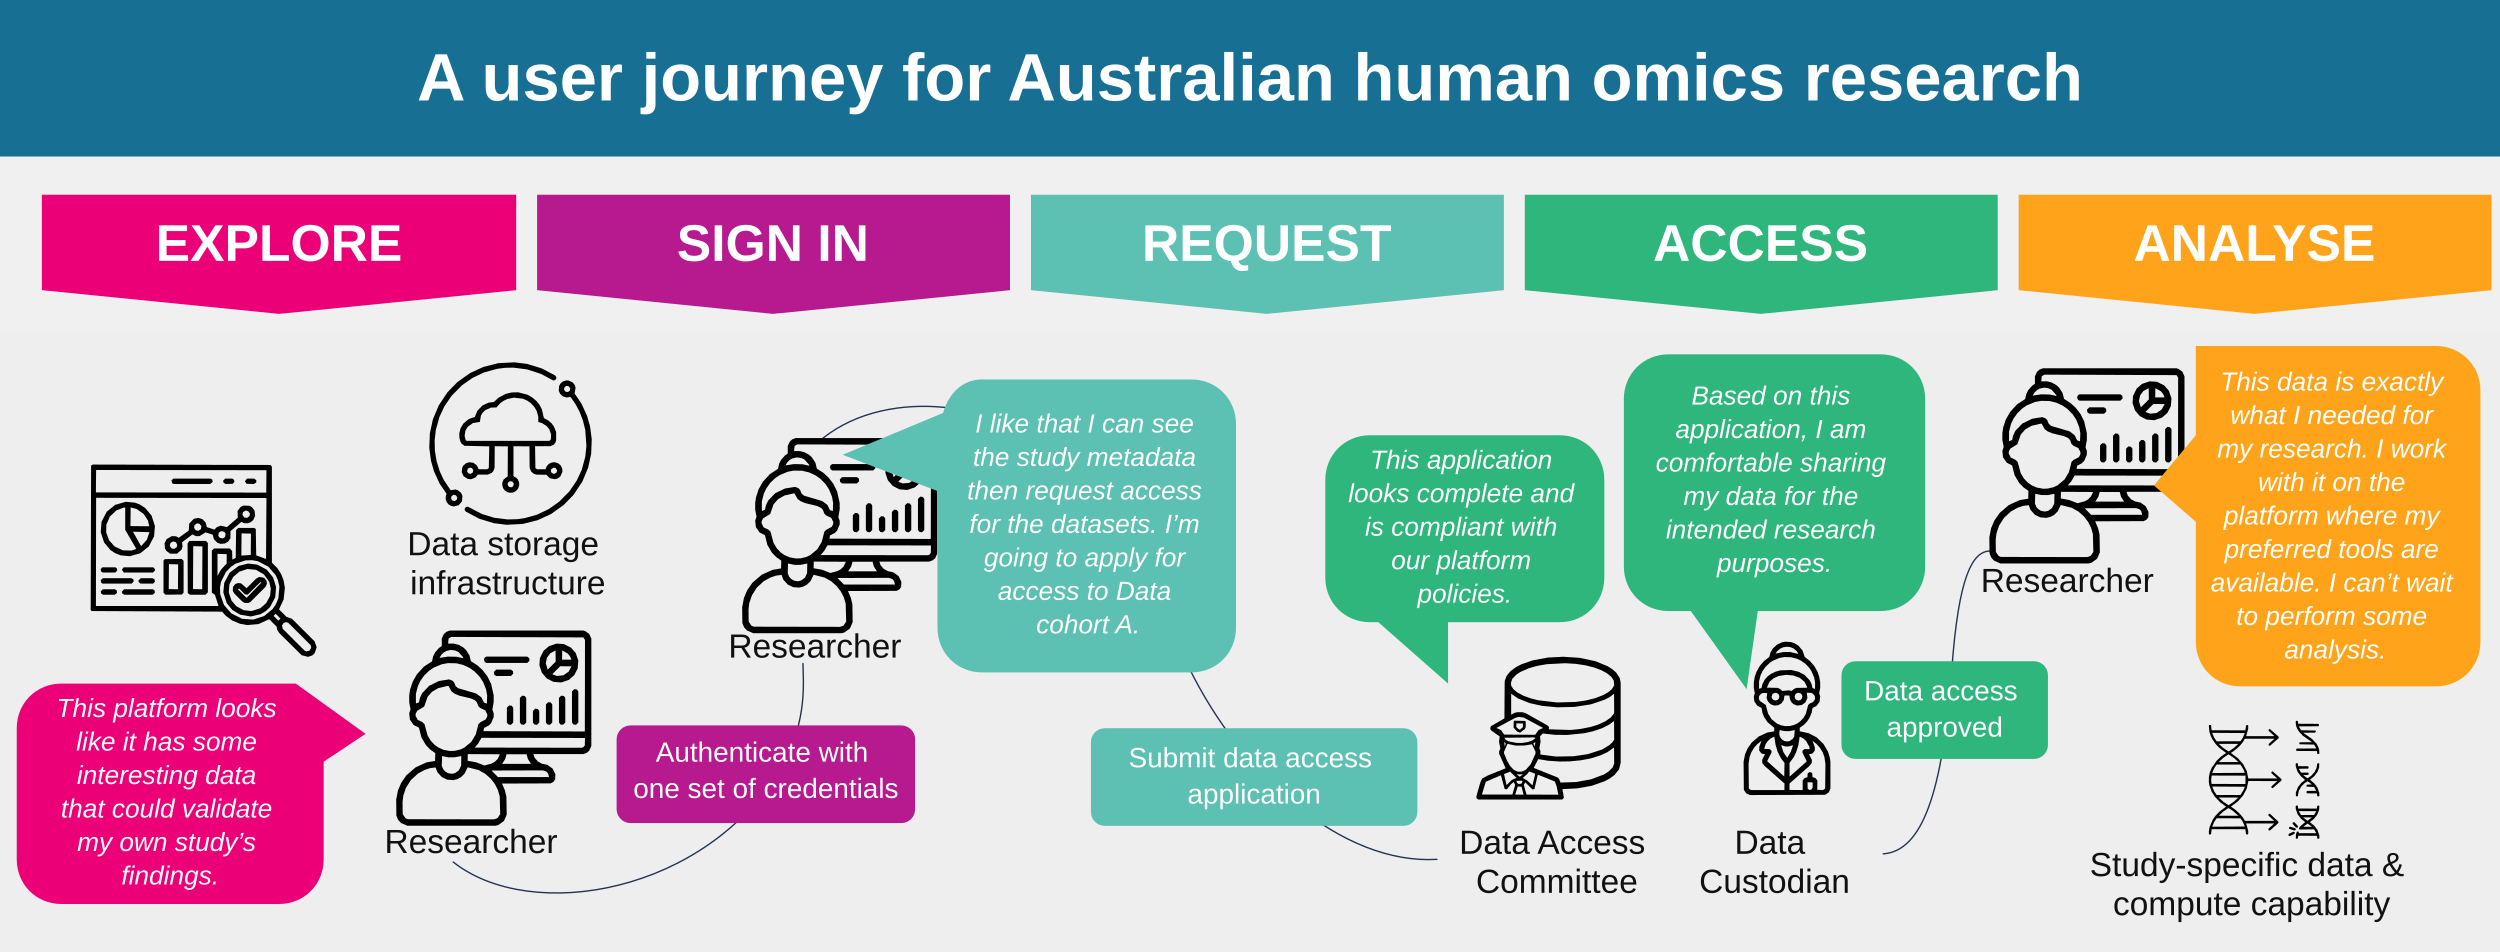
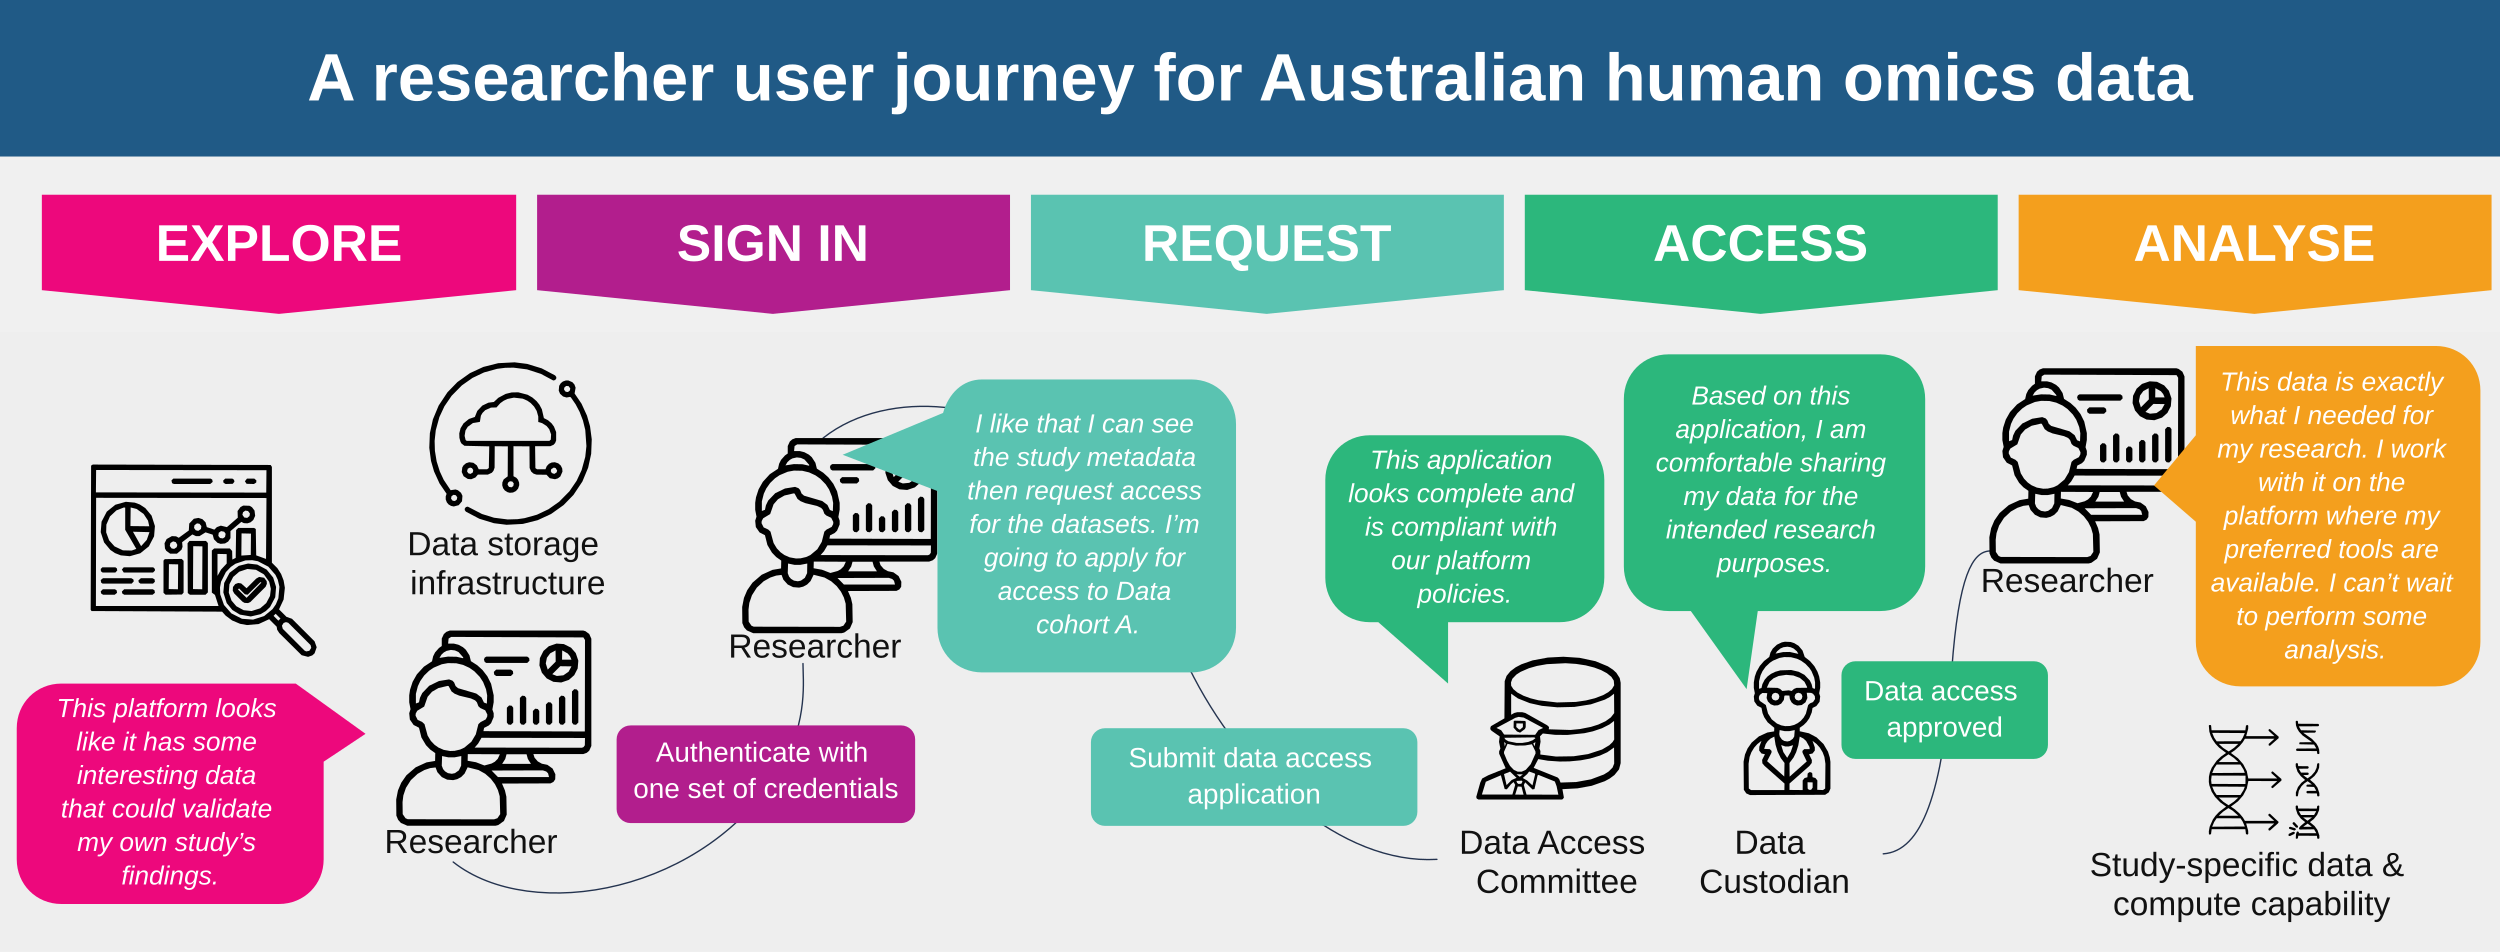
<svg xmlns="http://www.w3.org/2000/svg" viewBox="0 0 896.022 341.105" width="896.022" height="341.105" role="img" aria-labelledby="title desc" version="1.1" id="svg65">
  <defs id="defs6">
    <style id="style1">
      .font { font-family: "Arial Rounded MT Bold", "Trebuchet MS", Arial, sans-serif; }
      .label { font-family: Arial, Helvetica, sans-serif; font-size: 12px; fill: #111; }
      .small { font-family: Arial, Helvetica, sans-serif; font-size: 10px; fill: #111; }
      .bubbleText { font-family: Arial, Helvetica, sans-serif; font-size: 9.4px; font-style: italic; fill: #fff; }
      .boxText { font-family: Arial, Helvetica, sans-serif; font-size: 10px; fill: #fff; }
      .icon { fill: none; stroke: #000; stroke-width: 4.5; stroke-linecap: round; stroke-linejoin: round; }
      .iconFill { fill: #fff; stroke: #000; stroke-width: 4.5; stroke-linecap: round; stroke-linejoin: round; }
      .thin { stroke-width: 3; }
      .flow { fill: none; stroke: #24334f; stroke-width: .5; stroke-linecap: round; }
    </style>
    <symbol id="icon-analytics-search" viewBox="0 0 1200 1200">
      <path d="M62.0,145.0 L60.0,834.0 L64.0,840.0 L688.0,843.0 L705.0,862.0 L736.0,885.0 L774.0,901.0 L807.0,907.0 L863.0,902.0 L913.0,879.0 L949.0,915.0 L951.0,929.0 L961.0,945.0 L1068.0,1051.0 L1099.0,1059.0 L1119.0,1052.0 L1130.0,1042.0 L1140.0,1013.0 L1130.0,985.0 L1022.0,877.0 L996.0,868.0 L960.0,832.0 L982.0,785.0 L988.0,729.0 L982.0,694.0 L970.0,663.0 L952.0,635.0 L926.0,609.0 L926.0,151.0 L920.0,142.0 L70.0,140.0 Z M86.0,299.0 L900.0,300.0 L898.0,591.0 L851.0,574.0 L849.0,448.0 L841.0,443.0 L765.0,443.0 L755.0,453.0 L753.0,586.0 L737.0,594.0 L736.0,553.0 L725.0,541.0 L650.0,541.0 L639.0,551.0 L639.0,752.0 L654.0,763.0 L671.0,816.0 L85.0,816.0 Z M86.0,166.0 L900.0,167.0 L899.0,274.0 L85.0,273.0 Z M800.0,598.0 L832.0,597.0 L859.0,602.0 L909.0,628.0 L943.0,667.0 L954.0,690.0 L962.0,724.0 L957.0,779.0 L945.0,808.0 L929.0,831.0 L889.0,864.0 L836.0,881.0 L783.0,877.0 L732.0,851.0 L697.0,811.0 L679.0,760.0 L678.0,727.0 L683.0,700.0 L706.0,654.0 L730.0,629.0 L752.0,614.0 Z M228.0,318.0 L178.0,332.0 L137.0,365.0 L112.0,413.0 L108.0,463.0 L124.0,512.0 L154.0,548.0 L176.0,563.0 L204.0,574.0 L247.0,578.0 L297.0,564.0 L338.0,531.0 L363.0,483.0 L367.0,434.0 L351.0,384.0 L321.0,348.0 L295.0,331.0 L271.0,322.0 Z M812.0,613.0 L768.0,624.0 L724.0,657.0 L698.0,706.0 L694.0,751.0 L710.0,802.0 L737.0,835.0 L773.0,857.0 L825.0,866.0 L872.0,855.0 L897.0,840.0 L917.0,821.0 L942.0,774.0 L946.0,725.0 L932.0,680.0 L901.0,642.0 L856.0,618.0 Z M809.0,639.0 L850.0,643.0 L888.0,665.0 L913.0,700.0 L921.0,734.0 L917.0,768.0 L899.0,802.0 L870.0,827.0 L829.0,840.0 L791.0,836.0 L756.0,817.0 L733.0,790.0 L720.0,752.0 L723.0,712.0 L741.0,677.0 L770.0,652.0 Z M843.0,360.0 L831.0,344.0 L819.0,337.0 L789.0,336.0 L776.0,343.0 L762.0,362.0 L763.0,394.0 L711.0,439.0 L682.0,432.0 L663.0,439.0 L651.0,451.0 L615.0,439.0 L609.0,416.0 L594.0,401.0 L575.0,395.0 L553.0,399.0 L531.0,422.0 L529.0,455.0 L481.0,490.0 L468.0,483.0 L448.0,482.0 L423.0,496.0 L413.0,516.0 L415.0,541.0 L421.0,552.0 L440.0,566.0 L472.0,566.0 L494.0,547.0 L499.0,533.0 L497.0,511.0 L546.0,474.0 L563.0,482.0 L580.0,482.0 L609.0,464.0 L643.0,475.0 L649.0,497.0 L666.0,514.0 L681.0,519.0 L702.0,517.0 L717.0,508.0 L728.0,492.0 L728.0,458.0 L780.0,414.0 L792.0,420.0 L809.0,421.0 L824.0,416.0 L837.0,405.0 L846.0,385.0 Z M532.0,505.0 L523.0,516.0 L524.0,754.0 L534.0,762.0 L609.0,762.0 L620.0,751.0 L620.0,515.0 L611.0,505.0 Z M219.0,345.0 L225.0,346.0 L225.0,452.0 L278.0,543.0 L256.0,551.0 L214.0,550.0 L174.0,531.0 L148.0,502.0 L134.0,464.0 L135.0,427.0 L152.0,388.0 L183.0,359.0 Z M414.0,592.0 L408.0,599.0 L408.0,753.0 L418.0,762.0 L496.0,761.0 L504.0,752.0 L504.0,600.0 L495.0,591.0 Z M901.0,697.0 L889.0,681.0 L865.0,677.0 L851.0,685.0 L805.0,731.0 L779.0,708.0 L765.0,706.0 L751.0,711.0 L740.0,725.0 L739.0,743.0 L746.0,756.0 L785.0,795.0 L795.0,801.0 L812.0,802.0 L823.0,797.0 L896.0,724.0 L902.0,710.0 Z M550.0,530.0 L594.0,531.0 L593.0,736.0 L549.0,735.0 Z M982.0,897.0 L993.0,893.0 L1004.0,896.0 L1111.0,1003.0 L1114.0,1016.0 L1105.0,1030.0 L1090.0,1033.0 L1082.0,1029.0 L978.0,925.0 L974.0,910.0 Z M251.0,345.0 L279.0,352.0 L313.0,376.0 L334.0,408.0 L340.0,435.0 L250.0,434.0 Z M434.0,616.0 L478.0,617.0 L477.0,736.0 L433.0,735.0 Z M446.0,216.0 L449.0,229.0 L458.0,233.0 L631.0,233.0 L643.0,223.0 L641.0,212.0 L633.0,207.0 L455.0,207.0 Z M781.0,469.0 L826.0,470.0 L825.0,572.0 L780.0,575.0 Z M209.0,747.0 L211.0,756.0 L220.0,762.0 L356.0,762.0 L367.0,753.0 L365.0,741.0 L357.0,736.0 L220.0,736.0 Z M108.0,692.0 L110.0,704.0 L117.0,709.0 L256.0,709.0 L266.0,698.0 L264.0,689.0 L254.0,683.0 L119.0,683.0 Z M209.0,642.0 L218.0,656.0 L358.0,656.0 L367.0,647.0 L367.0,639.0 L359.0,631.0 L218.0,631.0 Z M262.0,461.0 L341.0,463.0 L328.0,500.0 L301.0,530.0 Z M710.0,568.0 L710.0,613.0 L683.0,642.0 L666.0,672.0 L666.0,567.0 Z M288.0,694.0 L290.0,703.0 L298.0,709.0 L358.0,709.0 L367.0,700.0 L365.0,688.0 L355.0,683.0 L300.0,683.0 Z M108.0,746.0 L110.0,756.0 L119.0,762.0 L175.0,762.0 L186.0,753.0 L184.0,741.0 L176.0,736.0 L118.0,736.0 Z M108.0,639.0 L109.0,650.0 L117.0,656.0 L178.0,656.0 L187.0,646.0 L185.0,636.0 L178.0,631.0 L116.0,631.0 Z M797.0,220.0 L805.0,232.0 L840.0,233.0 L851.0,226.0 L852.0,216.0 L842.0,207.0 L807.0,207.0 Z M693.0,217.0 L695.0,227.0 L705.0,233.0 L739.0,232.0 L747.0,222.0 L745.0,213.0 L737.0,207.0 L703.0,207.0 Z M876.0,704.0 L805.0,777.0 L764.0,737.0 L769.0,732.0 L797.0,760.0 L810.0,762.0 L871.0,702.0 Z M454.0,507.0 L467.0,511.0 L474.0,524.0 L471.0,535.0 L459.0,543.0 L447.0,541.0 L438.0,529.0 L441.0,515.0 Z M568.0,421.0 L580.0,423.0 L589.0,434.0 L587.0,448.0 L574.0,457.0 L562.0,454.0 L554.0,443.0 L556.0,430.0 Z M799.0,360.0 L812.0,362.0 L821.0,374.0 L819.0,386.0 L808.0,395.0 L794.0,393.0 L785.0,380.0 L788.0,368.0 Z M683.0,458.0 L698.0,461.0 L705.0,471.0 L702.0,486.0 L692.0,493.0 L678.0,491.0 L670.0,481.0 L672.0,466.0 Z M944.0,853.0 L967.0,876.0 L957.0,886.0 L934.0,863.0 Z" fill="#000000" fill-rule="evenodd" id="path1" />
    </symbol>
    <symbol id="icon-cloud-data" viewBox="0 0 1200 1200">
      <path d="M653.0,244.0 L607.0,245.0 L566.0,255.0 L515.0,282.0 L484.0,311.0 L446.0,316.0 L404.0,336.0 L369.0,373.0 L352.0,415.0 L311.0,429.0 L274.0,459.0 L253.0,493.0 L244.0,529.0 L245.0,560.0 L252.0,586.0 L259.0,599.0 L280.0,615.0 L452.0,619.0 L449.0,769.0 L437.0,778.0 L379.0,778.0 L366.0,751.0 L342.0,733.0 L313.0,729.0 L291.0,736.0 L274.0,750.0 L265.0,765.0 L261.0,797.0 L274.0,826.0 L303.0,845.0 L327.0,847.0 L356.0,835.0 L373.0,815.0 L442.0,815.0 L470.0,802.0 L481.0,789.0 L489.0,767.0 L490.0,618.0 L581.0,619.0 L580.0,827.0 L552.0,848.0 L543.0,869.0 L542.0,889.0 L548.0,909.0 L560.0,925.0 L579.0,937.0 L595.0,941.0 L617.0,939.0 L637.0,929.0 L652.0,912.0 L660.0,888.0 L659.0,870.0 L651.0,850.0 L640.0,837.0 L620.0,826.0 L620.0,618.0 L731.0,619.0 L732.0,769.0 L743.0,794.0 L759.0,808.0 L779.0,815.0 L849.0,816.0 L872.0,840.0 L908.0,847.0 L928.0,841.0 L945.0,828.0 L960.0,794.0 L958.0,772.0 L948.0,752.0 L931.0,737.0 L907.0,729.0 L885.0,731.0 L866.0,740.0 L851.0,756.0 L842.0,778.0 L784.0,778.0 L772.0,770.0 L770.0,618.0 L875.0,618.0 L898.0,608.0 L909.0,596.0 L916.0,578.0 L916.0,520.0 L901.0,482.0 L885.0,460.0 L860.0,438.0 L831.0,423.0 L817.0,362.0 L800.0,330.0 L780.0,305.0 L751.0,280.0 L718.0,261.0 Z M881.0,536.0 L879.0,572.0 L869.0,581.0 L296.0,581.0 L288.0,575.0 L281.0,546.0 L287.0,509.0 L303.0,483.0 L339.0,457.0 L387.0,449.0 L394.0,406.0 L405.0,387.0 L424.0,368.0 L464.0,350.0 L502.0,349.0 L529.0,319.0 L553.0,302.0 L579.0,290.0 L623.0,281.0 L684.0,288.0 L716.0,302.0 L739.0,318.0 L763.0,343.0 L781.0,373.0 L792.0,412.0 L792.0,450.0 L819.0,458.0 L850.0,478.0 L868.0,500.0 Z M909.0,127.0 L816.0,78.0 L715.0,47.0 L628.0,36.0 L514.0,42.0 L411.0,68.0 L318.0,111.0 L231.0,173.0 L162.0,244.0 L101.0,336.0 L61.0,432.0 L40.0,528.0 L36.0,629.0 L48.0,720.0 L69.0,793.0 L107.0,876.0 L156.0,948.0 L150.0,966.0 L150.0,987.0 L158.0,1008.0 L170.0,1022.0 L187.0,1032.0 L206.0,1036.0 L240.0,1027.0 L263.0,1000.0 L266.0,962.0 L256.0,941.0 L234.0,923.0 L218.0,918.0 L184.0,923.0 L136.0,851.0 L109.0,793.0 L87.0,723.0 L75.0,650.0 L73.0,581.0 L81.0,507.0 L106.0,416.0 L141.0,341.0 L191.0,268.0 L262.0,196.0 L336.0,144.0 L416.0,106.0 L507.0,81.0 L563.0,74.0 L620.0,73.0 L714.0,85.0 L810.0,116.0 L896.0,162.0 L909.0,159.0 L917.0,148.0 L917.0,138.0 Z M1029.0,174.0 L1001.0,162.0 L983.0,162.0 L963.0,169.0 L948.0,181.0 L937.0,199.0 L934.0,232.0 L943.0,254.0 L964.0,273.0 L988.0,280.0 L1012.0,276.0 L1018.0,279.0 L1051.0,327.0 L1079.0,380.0 L1102.0,440.0 L1118.0,505.0 L1126.0,617.0 L1118.0,692.0 L1093.0,783.0 L1058.0,858.0 L1008.0,931.0 L937.0,1003.0 L863.0,1055.0 L783.0,1093.0 L697.0,1117.0 L648.0,1124.0 L580.0,1126.0 L485.0,1114.0 L401.0,1088.0 L303.0,1037.0 L290.0,1040.0 L282.0,1051.0 L282.0,1061.0 L290.0,1072.0 L383.0,1121.0 L484.0,1152.0 L572.0,1163.0 L685.0,1157.0 L788.0,1131.0 L881.0,1088.0 L968.0,1026.0 L1036.0,956.0 L1098.0,863.0 L1138.0,767.0 L1159.0,671.0 L1163.0,570.0 L1151.0,479.0 L1130.0,406.0 L1092.0,323.0 L1044.0,252.0 L1051.0,212.0 L1043.0,190.0 Z M900.0,766.0 L913.0,770.0 L923.0,787.0 L919.0,800.0 L903.0,810.0 L886.0,804.0 L879.0,791.0 L882.0,777.0 Z M319.0,766.0 L332.0,770.0 L341.0,783.0 L338.0,800.0 L322.0,810.0 L307.0,806.0 L298.0,792.0 L303.0,774.0 Z M985.0,200.0 L1002.0,201.0 L1014.0,217.0 L1011.0,232.0 L998.0,242.0 L982.0,240.0 L971.0,226.0 L972.0,212.0 Z M204.0,955.0 L220.0,958.0 L230.0,972.0 L227.0,988.0 L214.0,998.0 L198.0,996.0 L187.0,982.0 L190.0,965.0 Z M595.0,861.0 L612.0,863.0 L622.0,876.0 L619.0,894.0 L607.0,903.0 L589.0,900.0 L579.0,885.0 L582.0,871.0 Z" fill="#000000" fill-rule="evenodd" id="path2" />
    </symbol>
    <symbol id="icon-researcher-dashboard" viewBox="0 0 1200 1200">
      <path d="M1163.0,4.0 L1150.0,0.0 L329.0,0.0 L308.0,8.0 L293.0,21.0 L280.0,49.0 L280.0,95.0 L263.0,107.0 L239.0,134.0 L227.0,158.0 L220.0,189.0 L170.0,222.0 L127.0,269.0 L101.0,315.0 L85.0,364.0 L80.0,398.0 L80.0,441.0 L88.0,483.0 L80.0,508.0 L84.0,547.0 L107.0,580.0 L140.0,597.0 L155.0,657.0 L183.0,704.0 L209.0,731.0 L240.0,753.0 L239.0,801.0 L186.0,810.0 L120.0,840.0 L63.0,889.0 L31.0,935.0 L11.0,982.0 L0.0,1038.0 L1.0,1137.0 L12.0,1163.0 L29.0,1182.0 L68.0,1199.0 L611.0,1199.0 L627.0,1195.0 L662.0,1170.0 L679.0,1131.0 L677.0,1021.0 L668.0,982.0 L650.0,940.0 L948.0,939.0 L966.0,930.0 L977.0,914.0 L978.0,883.0 L961.0,848.0 L929.0,825.0 L895.0,818.0 L870.0,804.0 L850.0,781.0 L843.0,759.0 L1149.0,759.0 L1171.0,751.0 L1186.0,738.0 L1199.0,709.0 L1199.0,50.0 L1186.0,21.0 Z M322.0,49.0 L338.0,39.0 L1150.0,42.0 L1160.0,58.0 L1159.0,620.0 L536.0,618.0 L540.0,598.0 L569.0,583.0 L583.0,569.0 L599.0,531.0 L599.0,508.0 L591.0,485.0 L599.0,440.0 L599.0,398.0 L583.0,327.0 L560.0,281.0 L530.0,242.0 L498.0,213.0 L459.0,188.0 L450.0,152.0 L428.0,118.0 L410.0,102.0 L382.0,87.0 L354.0,80.0 L319.0,80.0 Z M44.0,1013.0 L60.0,966.0 L90.0,919.0 L132.0,880.0 L173.0,857.0 L209.0,845.0 L242.0,841.0 L253.0,870.0 L280.0,900.0 L313.0,916.0 L350.0,919.0 L375.0,913.0 L399.0,900.0 L420.0,879.0 L439.0,840.0 L506.0,857.0 L547.0,880.0 L581.0,910.0 L607.0,944.0 L625.0,980.0 L636.0,1018.0 L639.0,1128.0 L622.0,1153.0 L601.0,1160.0 L71.0,1159.0 L57.0,1153.0 L40.0,1128.0 L39.0,1054.0 Z M316.0,340.0 L322.0,341.0 L340.0,374.0 L359.0,388.0 L388.0,400.0 L459.0,417.0 L485.0,429.0 L496.0,441.0 L505.0,465.0 L517.0,476.0 L547.0,490.0 L560.0,516.0 L559.0,529.0 L550.0,546.0 L519.0,562.0 L505.0,575.0 L489.0,638.0 L462.0,683.0 L419.0,719.0 L393.0,731.0 L359.0,739.0 L331.0,740.0 L292.0,733.0 L260.0,719.0 L236.0,702.0 L213.0,678.0 L193.0,645.0 L174.0,575.0 L160.0,562.0 L132.0,549.0 L119.0,523.0 L120.0,510.0 L129.0,493.0 L172.0,467.0 L193.0,407.0 L220.0,376.0 L260.0,353.0 Z M121.0,389.0 L133.0,342.0 L148.0,310.0 L172.0,276.0 L202.0,247.0 L230.0,228.0 L280.0,207.0 L318.0,200.0 L369.0,201.0 L411.0,211.0 L450.0,229.0 L480.0,250.0 L513.0,284.0 L534.0,316.0 L552.0,361.0 L559.0,399.0 L557.0,449.0 L539.0,442.0 L524.0,411.0 L492.0,387.0 L380.0,354.0 L365.0,341.0 L356.0,319.0 L346.0,308.0 L325.0,300.0 L263.0,310.0 L203.0,339.0 L160.0,384.0 L146.0,413.0 L140.0,441.0 L121.0,448.0 Z M985.0,80.0 L938.0,96.0 L905.0,125.0 L883.0,169.0 L880.0,214.0 L895.0,259.0 L925.0,294.0 L966.0,315.0 L1014.0,319.0 L1061.0,303.0 L1094.0,274.0 L1115.0,233.0 L1119.0,185.0 L1103.0,138.0 L1074.0,105.0 L1030.0,83.0 Z M482.0,719.0 L503.0,695.0 L524.0,659.0 L1160.0,660.0 L1159.0,705.0 L1151.0,716.0 L1141.0,720.0 Z M586.0,860.0 L901.0,859.0 L922.0,866.0 L933.0,877.0 L939.0,900.0 L625.0,900.0 Z M282.0,771.0 L321.0,779.0 L358.0,779.0 L400.0,771.0 L399.0,830.0 L385.0,859.0 L361.0,876.0 L342.0,880.0 L318.0,876.0 L300.0,865.0 L288.0,851.0 L280.0,830.0 Z M539.0,178.0 L544.0,193.0 L554.0,199.0 L805.0,199.0 L819.0,185.0 L817.0,169.0 L805.0,160.0 L554.0,160.0 L544.0,166.0 Z M439.0,800.0 L440.0,759.0 L637.0,760.0 L624.0,788.0 L606.0,806.0 L586.0,817.0 L542.0,829.0 L490.0,809.0 Z M651.0,819.0 L670.0,789.0 L678.0,760.0 L801.0,760.0 L809.0,789.0 L828.0,819.0 Z M1094.0,360.0 L1080.0,374.0 L1080.0,565.0 L1089.0,577.0 L1105.0,579.0 L1119.0,565.0 L1119.0,374.0 L1110.0,362.0 Z M1014.0,400.0 L1000.0,414.0 L1000.0,565.0 L1009.0,577.0 L1025.0,579.0 L1039.0,565.0 L1039.0,414.0 L1030.0,402.0 Z M774.0,400.0 L760.0,414.0 L760.0,565.0 L769.0,577.0 L785.0,579.0 L799.0,565.0 L799.0,414.0 L790.0,402.0 Z M934.0,440.0 L920.0,454.0 L920.0,565.0 L929.0,577.0 L945.0,579.0 L959.0,565.0 L959.0,454.0 L950.0,442.0 Z M979.0,122.0 L980.0,191.0 L931.0,240.0 L919.0,202.0 L926.0,167.0 L946.0,140.0 Z M1077.0,220.0 L1059.0,253.0 L1027.0,275.0 L987.0,279.0 L959.0,268.0 L1008.0,219.0 Z M266.0,168.0 L278.0,148.0 L293.0,134.0 L309.0,125.0 L336.0,119.0 L361.0,122.0 L383.0,132.0 L412.0,165.0 L411.0,170.0 L371.0,161.0 L318.0,160.0 Z M694.0,460.0 L680.0,474.0 L680.0,565.0 L689.0,577.0 L705.0,579.0 L719.0,565.0 L719.0,474.0 L710.0,462.0 Z M600.0,254.0 L602.0,270.0 L614.0,279.0 L705.0,279.0 L719.0,265.0 L717.0,249.0 L705.0,240.0 L614.0,240.0 Z M854.0,480.0 L840.0,494.0 L840.0,565.0 L849.0,577.0 L865.0,579.0 L879.0,565.0 L879.0,494.0 L870.0,482.0 Z M1020.0,122.0 L1054.0,141.0 L1068.0,158.0 L1077.0,179.0 L1019.0,179.0 Z" fill="#000000" fill-rule="evenodd" id="path3" />
    </symbol>
    <symbol id="icon-dac-database" viewBox="0 0 1200 1200">
      <path d="M1103.0,189.0 L1078.0,166.0 L1040.0,141.0 L948.0,103.0 L830.0,78.0 L710.0,70.0 L595.0,76.0 L482.0,97.0 L399.0,126.0 L357.0,148.0 L318.0,177.0 L289.0,212.0 L275.0,251.0 L273.0,527.0 L173.0,585.0 L168.0,599.0 L170.0,610.0 L178.0,619.0 L238.0,661.0 L233.0,701.0 L243.0,751.0 L234.0,771.0 L234.0,789.0 L282.0,897.0 L153.0,949.0 L108.0,973.0 L94.0,1003.0 L64.0,1110.0 L68.0,1122.0 L81.0,1129.0 L697.0,1129.0 L706.0,1126.0 L714.0,1114.0 L703.0,1052.0 L815.0,1046.0 L920.0,1027.0 L1017.0,993.0 L1054.0,973.0 L1089.0,947.0 L1123.0,905.0 L1135.0,859.0 L1135.0,263.0 L1128.0,228.0 Z M322.0,260.0 L332.0,233.0 L362.0,202.0 L393.0,182.0 L455.0,155.0 L515.0,138.0 L588.0,125.0 L726.0,118.0 L804.0,123.0 L876.0,134.0 L939.0,150.0 L990.0,169.0 L1033.0,192.0 L1066.0,219.0 L1084.0,247.0 L1087.0,282.0 L1070.0,310.0 L1043.0,333.0 L1004.0,355.0 L943.0,378.0 L878.0,394.0 L803.0,405.0 L663.0,409.0 L526.0,393.0 L466.0,378.0 L414.0,359.0 L369.0,335.0 L339.0,310.0 L323.0,285.0 Z M323.0,344.0 L373.0,379.0 L461.0,414.0 L551.0,434.0 L666.0,445.0 L792.0,442.0 L914.0,423.0 L1018.0,388.0 L1055.0,368.0 L1086.0,344.0 L1087.0,488.0 L1062.0,520.0 L1023.0,548.0 L969.0,573.0 L915.0,590.0 L834.0,606.0 L763.0,613.0 L602.0,608.0 L604.0,591.0 L590.0,578.0 L428.0,487.0 L404.0,481.0 L369.0,481.0 L346.0,487.0 L323.0,500.0 Z M1086.0,546.0 L1087.0,684.0 L1075.0,703.0 L1051.0,726.0 L997.0,758.0 L893.0,792.0 L786.0,808.0 L655.0,810.0 L539.0,795.0 L540.0,769.0 L532.0,750.0 L541.0,700.0 L537.0,660.0 L558.0,639.0 L648.0,649.0 L739.0,650.0 L866.0,637.0 L929.0,623.0 L997.0,600.0 L1052.0,572.0 Z M1086.0,743.0 L1087.0,862.0 L1075.0,892.0 L1046.0,921.0 L1011.0,943.0 L915.0,979.0 L805.0,999.0 L689.0,1003.0 L679.0,977.0 L667.0,965.0 L490.0,894.0 L524.0,829.0 L595.0,841.0 L683.0,847.0 L755.0,846.0 L839.0,838.0 L908.0,825.0 L981.0,803.0 L1036.0,778.0 Z M296.0,716.0 L358.0,729.0 L425.0,728.0 L477.0,719.0 L503.0,772.0 L504.0,787.0 L468.0,867.0 L432.0,908.0 L402.0,922.0 L371.0,922.0 L343.0,909.0 L315.0,880.0 L293.0,841.0 L270.0,786.0 L270.0,775.0 Z M214.0,598.0 L354.0,523.0 L378.0,516.0 L416.0,521.0 L560.0,598.0 L526.0,614.0 L501.0,649.0 L271.0,647.0 L249.0,615.0 Z M417.0,1021.0 L427.0,1001.0 L481.0,1054.0 L496.0,1051.0 L519.0,950.0 L525.0,946.0 L647.0,995.0 L660.0,1030.0 L673.0,1093.0 L437.0,1092.0 Z M353.0,1020.0 L332.0,1092.0 L106.0,1092.0 L135.0,997.0 L247.0,949.0 L275.0,1051.0 L291.0,1053.0 L322.0,1015.0 L341.0,999.0 Z M272.0,671.0 L495.0,668.0 L503.0,674.0 L483.0,689.0 L449.0,702.0 L406.0,709.0 L363.0,709.0 L303.0,697.0 L282.0,685.0 Z M342.0,548.0 L341.0,596.0 L366.0,624.0 L389.0,633.0 L425.0,606.0 L431.0,592.0 L431.0,553.0 L427.0,546.0 L348.0,544.0 Z M456.0,921.0 L498.0,936.0 L501.0,941.0 L481.0,1024.0 L442.0,988.0 L409.0,969.0 L442.0,940.0 Z M315.0,922.0 L363.0,968.0 L327.0,984.0 L289.0,1022.0 L270.0,940.0 Z M372.0,1032.0 L400.0,1034.0 L415.0,1093.0 L353.0,1092.0 Z M362.0,564.0 L410.0,565.0 L410.0,592.0 L389.0,610.0 L382.0,610.0 L361.0,591.0 Z M362.0,991.0 L402.0,989.0 L407.0,996.0 L398.0,1012.0 L376.0,1013.0 L367.0,1005.0 Z M363.0,942.0 L410.0,942.0 L387.0,960.0 Z M503.0,703.0 L497.0,735.0 L487.0,713.0 Z M271.0,702.0 L283.0,713.0 L276.0,735.0 Z" fill="#000000" fill-rule="evenodd" id="path4" />
    </symbol>
    <symbol id="icon-custodian" viewBox="0 0 1200 1200">
      <path d="M559.0,5.0 L521.0,23.0 L488.0,54.0 L470.0,85.0 L461.0,119.0 L420.0,151.0 L387.0,189.0 L361.0,235.0 L348.0,272.0 L340.0,318.0 L340.0,361.0 L348.0,403.0 L340.0,428.0 L344.0,467.0 L367.0,500.0 L400.0,517.0 L408.0,558.0 L421.0,590.0 L448.0,630.0 L500.0,673.0 L499.0,701.0 L446.0,710.0 L380.0,740.0 L323.0,789.0 L291.0,835.0 L271.0,882.0 L260.0,938.0 L262.0,1158.0 L281.0,1186.0 L310.0,1199.0 L898.0,1197.0 L926.0,1178.0 L939.0,1149.0 L939.0,939.0 L934.0,905.0 L920.0,860.0 L885.0,800.0 L831.0,748.0 L771.0,716.0 L699.0,700.0 L699.0,673.0 L730.0,651.0 L753.0,628.0 L774.0,598.0 L793.0,553.0 L799.0,518.0 L829.0,503.0 L854.0,470.0 L859.0,428.0 L851.0,403.0 L859.0,360.0 L859.0,318.0 L851.0,272.0 L838.0,235.0 L814.0,192.0 L780.0,152.0 L738.0,119.0 L721.0,69.0 L690.0,32.0 L656.0,11.0 L628.0,2.0 L583.0,0.0 Z M380.0,431.0 L387.0,416.0 L407.0,401.0 L445.0,402.0 L440.0,440.0 L450.0,467.0 L472.0,489.0 L499.0,499.0 L529.0,497.0 L554.0,484.0 L575.0,455.0 L579.0,423.0 L587.0,420.0 L618.0,421.0 L622.0,449.0 L635.0,474.0 L652.0,489.0 L679.0,499.0 L715.0,495.0 L744.0,474.0 L759.0,440.0 L754.0,399.0 L788.0,400.0 L803.0,407.0 L817.0,425.0 L819.0,448.0 L803.0,472.0 L779.0,482.0 L765.0,495.0 L747.0,563.0 L730.0,593.0 L707.0,619.0 L683.0,637.0 L654.0,651.0 L622.0,659.0 L585.0,660.0 L554.0,654.0 L521.0,640.0 L480.0,607.0 L451.0,561.0 L434.0,495.0 L387.0,463.0 L380.0,448.0 Z M400.0,775.0 L383.0,821.0 L382.0,851.0 L400.0,874.0 L427.0,880.0 L405.0,924.0 L407.0,951.0 L424.0,971.0 L580.0,1109.0 L579.0,1160.0 L318.0,1160.0 L301.0,1148.0 L299.0,954.0 L307.0,901.0 L321.0,864.0 L343.0,828.0 L368.0,800.0 Z M799.0,775.0 L831.0,800.0 L856.0,828.0 L878.0,864.0 L892.0,901.0 L900.0,955.0 L898.0,1148.0 L881.0,1160.0 L836.0,1158.0 L837.0,1085.0 L822.0,1066.0 L799.0,1059.0 L797.0,1029.0 L788.0,1021.0 L774.0,1020.0 L761.0,1031.0 L759.0,1060.0 L737.0,1066.0 L722.0,1085.0 L722.0,1160.0 L619.0,1159.0 L619.0,1109.0 L775.0,971.0 L793.0,948.0 L794.0,925.0 L772.0,880.0 L799.0,874.0 L817.0,851.0 L817.0,826.0 Z M381.0,309.0 L393.0,262.0 L408.0,230.0 L432.0,196.0 L466.0,164.0 L490.0,148.0 L540.0,127.0 L578.0,120.0 L630.0,121.0 L677.0,133.0 L709.0,148.0 L744.0,173.0 L775.0,206.0 L791.0,230.0 L812.0,280.0 L819.0,318.0 L819.0,360.0 L816.0,369.0 L799.0,362.0 L792.0,332.0 L778.0,303.0 L736.0,259.0 L691.0,235.0 L632.0,221.0 L547.0,224.0 L508.0,235.0 L475.0,251.0 L448.0,271.0 L425.0,297.0 L407.0,332.0 L400.0,362.0 L381.0,368.0 Z M463.0,313.0 L494.0,286.0 L534.0,268.0 L593.0,259.0 L649.0,264.0 L700.0,283.0 L736.0,313.0 L757.0,355.0 L756.0,360.0 L674.0,361.0 L654.0,369.0 L636.0,385.0 L613.0,380.0 L563.0,385.0 L545.0,369.0 L525.0,361.0 L442.0,359.0 Z M500.0,742.0 L510.0,806.0 L526.0,859.0 L551.0,910.0 L580.0,948.0 L578.0,1054.0 L444.0,934.0 L478.0,868.0 L479.0,854.0 L465.0,840.0 L421.0,838.0 L433.0,800.0 L449.0,777.0 L471.0,757.0 Z M699.0,742.0 L728.0,757.0 L749.0,776.0 L775.0,823.0 L777.0,840.0 L734.0,840.0 L720.0,854.0 L721.0,868.0 L754.0,936.0 L620.0,1055.0 L619.0,948.0 L651.0,905.0 L671.0,864.0 L688.0,810.0 Z M542.0,691.0 L581.0,699.0 L618.0,699.0 L660.0,691.0 L656.0,741.0 L645.0,759.0 L621.0,776.0 L602.0,780.0 L578.0,776.0 L560.0,765.0 L543.0,741.0 L539.0,722.0 Z M510.0,93.0 L522.0,75.0 L548.0,53.0 L571.0,43.0 L603.0,39.0 L628.0,43.0 L651.0,53.0 L677.0,75.0 L688.0,95.0 L621.0,80.0 L569.0,81.0 Z M554.0,808.0 L586.0,819.0 L613.0,819.0 L647.0,809.0 L629.0,861.0 L601.0,908.0 L571.0,863.0 Z M688.0,399.0 L706.0,404.0 L715.0,413.0 L720.0,428.0 L715.0,446.0 L706.0,455.0 L691.0,460.0 L673.0,455.0 L664.0,446.0 L659.0,431.0 L664.0,413.0 L673.0,404.0 Z M508.0,399.0 L526.0,404.0 L535.0,413.0 L540.0,428.0 L535.0,446.0 L526.0,455.0 L511.0,460.0 L493.0,455.0 L484.0,446.0 L479.0,431.0 L484.0,413.0 L493.0,404.0 Z M760.0,1099.0 L800.0,1100.0 L800.0,1141.0 L788.0,1158.0 L771.0,1158.0 L761.0,1148.0 Z" fill="#000000" fill-rule="evenodd" id="path5" />
    </symbol>
    <symbol id="icon-omics-analysis" viewBox="0 0 1200 1200">
      <path d="M76.0,76.0 L71.0,82.0 L76.0,139.0 L89.0,180.0 L107.0,216.0 L135.0,256.0 L169.0,292.0 L236.0,343.0 L187.0,378.0 L146.0,417.0 L99.0,484.0 L81.0,528.0 L72.0,570.0 L71.0,620.0 L76.0,652.0 L98.0,713.0 L130.0,763.0 L181.0,816.0 L236.0,856.0 L169.0,907.0 L135.0,943.0 L110.0,978.0 L79.0,1048.0 L71.0,1092.0 L72.0,1119.0 L79.0,1124.0 L92.0,1119.0 L98.0,1072.0 L420.0,1072.0 L426.0,1118.0 L440.0,1124.0 L448.0,1116.0 L447.0,1086.0 L428.0,1017.0 L696.0,1017.0 L641.0,1067.0 L641.0,1080.0 L649.0,1085.0 L657.0,1083.0 L731.0,1017.0 L739.0,1003.0 L656.0,925.0 L648.0,924.0 L641.0,929.0 L641.0,942.0 L696.0,992.0 L416.0,992.0 L396.0,959.0 L365.0,922.0 L320.0,882.0 L282.0,856.0 L350.0,805.0 L399.0,749.0 L434.0,682.0 L449.0,611.0 L725.0,612.0 L669.0,663.0 L669.0,674.0 L681.0,680.0 L765.0,607.0 L765.0,592.0 L681.0,519.0 L669.0,525.0 L669.0,536.0 L725.0,587.0 L448.0,587.0 L434.0,517.0 L399.0,450.0 L350.0,394.0 L282.0,343.0 L320.0,317.0 L365.0,277.0 L396.0,240.0 L416.0,207.0 L698.0,207.0 L643.0,257.0 L643.0,270.0 L655.0,275.0 L739.0,201.0 L738.0,187.0 L654.0,114.0 L643.0,119.0 L642.0,131.0 L698.0,182.0 L428.0,182.0 L447.0,113.0 L448.0,83.0 L440.0,75.0 L426.0,81.0 L420.0,127.0 L97.0,126.0 L93.0,82.0 L88.0,76.0 Z M906.0,846.0 L901.0,852.0 L902.0,878.0 L919.0,928.0 L951.0,971.0 L992.0,1004.0 L947.0,1042.0 L933.0,1060.0 L934.0,1070.0 L940.0,1075.0 L1077.0,1073.0 L1098.0,1110.0 L931.0,1110.0 L931.0,1098.0 L918.0,1093.0 L912.0,1097.0 L904.0,1120.0 L902.0,1159.0 L909.0,1164.0 L922.0,1159.0 L926.0,1134.0 L1104.0,1135.0 L1107.0,1159.0 L1114.0,1164.0 L1124.0,1162.0 L1128.0,1157.0 L1127.0,1130.0 L1109.0,1079.0 L1082.0,1042.0 L1037.0,1004.0 L1074.0,975.0 L1106.0,935.0 L1125.0,889.0 L1127.0,850.0 L1121.0,845.0 L1107.0,850.0 L1103.0,875.0 L925.0,874.0 L922.0,850.0 L916.0,845.0 Z M98.0,559.0 L422.0,560.0 L421.0,640.0 L97.0,639.0 L93.0,602.0 Z M905.0,442.0 L901.0,448.0 L902.0,473.0 L919.0,523.0 L950.0,565.0 L991.0,601.0 L956.0,628.0 L923.0,669.0 L903.0,720.0 L903.0,755.0 L915.0,759.0 L922.0,754.0 L931.0,705.0 L956.0,662.0 L984.0,634.0 L1015.0,613.0 L1056.0,644.0 L1010.0,646.0 L1003.0,655.0 L1006.0,665.0 L1077.0,668.0 L1098.0,705.0 L1012.0,706.0 L1004.0,712.0 L1005.0,724.0 L1012.0,729.0 L1104.0,730.0 L1107.0,754.0 L1114.0,759.0 L1124.0,757.0 L1128.0,752.0 L1127.0,725.0 L1109.0,674.0 L1081.0,636.0 L1038.0,599.0 L1081.0,563.0 L1109.0,525.0 L1125.0,484.0 L1127.0,445.0 L1120.0,440.0 L1107.0,445.0 L1101.0,485.0 L1084.0,522.0 L1051.0,560.0 L1014.0,586.0 L973.0,555.0 L1019.0,553.0 L1026.0,545.0 L1024.0,535.0 L1018.0,531.0 L952.0,531.0 L931.0,494.0 L1017.0,493.0 L1025.0,487.0 L1025.0,476.0 L1017.0,470.0 L925.0,469.0 L922.0,445.0 L915.0,440.0 Z M905.0,37.0 L901.0,43.0 L904.0,79.0 L914.0,108.0 L933.0,140.0 L967.0,176.0 L1057.0,240.0 L942.0,241.0 L935.0,247.0 L937.0,260.0 L1077.0,263.0 L1098.0,300.0 L913.0,301.0 L905.0,308.0 L906.0,319.0 L913.0,324.0 L1104.0,325.0 L1107.0,349.0 L1113.0,354.0 L1123.0,353.0 L1128.0,347.0 L1125.0,310.0 L1116.0,283.0 L1099.0,253.0 L1057.0,209.0 L973.0,150.0 L1084.0,149.0 L1094.0,142.0 L1092.0,129.0 L952.0,126.0 L931.0,89.0 L1116.0,88.0 L1124.0,82.0 L1123.0,70.0 L1116.0,65.0 L925.0,64.0 L922.0,40.0 L915.0,35.0 Z M103.0,535.0 L123.0,488.0 L146.0,454.0 L373.0,454.0 L402.0,500.0 L415.0,533.0 Z M103.0,664.0 L415.0,666.0 L402.0,699.0 L373.0,745.0 L146.0,745.0 L123.0,711.0 Z M103.0,1048.0 L122.0,1003.0 L146.0,967.0 L374.0,968.0 L395.0,1000.0 L415.0,1046.0 Z M103.0,151.0 L415.0,153.0 L395.0,199.0 L374.0,231.0 L146.0,232.0 L122.0,196.0 Z M166.0,430.0 L209.0,390.0 L259.0,356.0 L311.0,391.0 L353.0,430.0 Z M166.0,769.0 L353.0,769.0 L311.0,808.0 L259.0,843.0 L209.0,809.0 Z M166.0,943.0 L208.0,904.0 L258.0,870.0 L299.0,895.0 L353.0,943.0 Z M166.0,256.0 L353.0,256.0 L312.0,294.0 L261.0,329.0 L208.0,295.0 Z M931.0,899.0 L1098.0,899.0 L1077.0,936.0 L952.0,936.0 Z M972.0,959.0 L1057.0,959.0 L1014.0,991.0 Z M893.0,1101.0 L878.0,1096.0 L836.0,1116.0 L831.0,1129.0 L838.0,1137.0 L849.0,1136.0 L890.0,1116.0 Z M837.0,1057.0 L839.0,1068.0 L890.0,1085.0 L902.0,1077.0 L902.0,1069.0 L895.0,1062.0 L851.0,1049.0 L841.0,1051.0 Z M877.0,1005.0 L871.0,1014.0 L873.0,1022.0 L904.0,1056.0 L918.0,1058.0 L924.0,1050.0 L922.0,1041.0 L890.0,1006.0 Z M1056.0,1049.0 L973.0,1049.0 L1015.0,1018.0 Z" fill="#000000" fill-rule="evenodd" id="path6" />
    </symbol>
  </defs>
-   <rect x="0" y="0" width="896.022" height="56.1" fill="#186f94" id="rect6" />
-   <text class="font" x="448.011" y="36" text-anchor="middle" font-size="24" fill="#fff" font-weight="700" id="text6">A user journey for Australian human omics research</text>
-   <polygon points="15,69.8 185,69.8 185,104 100,112.5 15,104" fill="#ec0078" id="polygon6" />
-   <polygon points="192.5,69.8 362,69.8 362,104 277,112.5 192.5,104" fill="#b7198f" id="polygon7" />
-   <polygon points="369.5,69.8 539,69.8 539,104 454,112.5 369.5,104" fill="#5cc0b2" id="polygon8" />
-   <polygon points="546.5,69.8 716,69.8 716,104 631,112.5 546.5,104" fill="#2eb67d" id="polygon9" />
-   <polygon points="723.5,69.8 893,69.8 893,104 808,112.5 723.5,104" fill="#ffa31a" id="polygon10" />
+   <rect x="0" y="0" width="896.022" height="56.1" fill="#186f94" id="rect6" style="fill:#205a86;fill-opacity:1" />
+   <text class="font" x="448.011" y="36" text-anchor="middle" font-size="24px" fill="#ffffff" font-weight="700" id="text6">A researcher user journey for Australian human omics data</text>
+   <polygon points="15,69.8 185,69.8 185,104 100,112.5 15,104" fill="#ec0078" id="polygon6" style="fill:#ed087c;fill-opacity:1" />
+   <polygon points="192.5,69.8 362,69.8 362,104 277,112.5 192.5,104" fill="#b7198f" id="polygon7" style="fill:#b21e8d;fill-opacity:1" />
+   <polygon points="369.5,69.8 539,69.8 539,104 454,112.5 369.5,104" fill="#5cc0b2" id="polygon8" style="fill:#5ac3b1;fill-opacity:1" />
+   <polygon points="546.5,69.8 716,69.8 716,104 631,112.5 546.5,104" fill="#2eb67d" id="polygon9" style="fill:#2cb77c;fill-opacity:1" />
+   <polygon points="723.5,69.8 893,69.8 893,104 808,112.5 723.5,104" fill="#ffa31a" id="polygon10" style="fill:#f49f1d;fill-opacity:1" />
  <text class="font" x="100" y="93.5" text-anchor="middle" font-size="18.5" fill="#fff" font-weight="700" id="text10">EXPLORE</text>
  <text class="font" x="277" y="93.5" text-anchor="middle" font-size="18.5" fill="#fff" font-weight="700" id="text11">SIGN IN</text>
  <text class="font" x="454" y="93.5" text-anchor="middle" font-size="18.5" fill="#fff" font-weight="700" id="text12">REQUEST</text>
  <text class="font" x="631" y="93.5" text-anchor="middle" font-size="18.5" fill="#fff" font-weight="700" id="text13">ACCESS</text>
  <text class="font" x="808" y="93.5" text-anchor="middle" font-size="18.5" fill="#fff" font-weight="700" id="text14">ANALYSE</text>
  <rect x="0" y="119" width="896.022" height="222.105" fill="#eeeeee" id="rect14" />
  <path class="flow" d="m 162.431,308.952 c 27.858,22.107 91.003,11.534 117.932,-34.602 9.286,-16.34 7.429,-30.757 7.429,-36.524" id="path14" />
  <path class="flow" d="M295 157c24-19 65-12 80 5" id="path15" />
  <path class="flow" d="M426 239c19 39 55 71 89 69" id="path16" />
  <path class="flow" d="m 674.975,306.025 c 13.921,-0.987 21.292,-21.712 24.567,-66.124 2.457,-33.555 7.37,-42.438 13.921,-42.438" id="path17" />
  <use href="#icon-analytics-search" x="36" y="150" width="90" height="90" id="use17" transform="translate(-8,6)" />
-   <path d="M22 245h84l25 18-15 10v35c0 9-7 16-16 16H22c-9 0-16-7-16-16v-47c0-9 7-16 16-16z" fill="#ec0078" id="path18" />
+   <path d="M22 245h84l25 18-15 10v35c0 9-7 16-16 16H22c-9 0-16-7-16-16v-47c0-9 7-16 16-16z" fill="#ec0078" id="path18" style="fill:#ed087c;fill-opacity:1" />
  <text class="bubbleText" x="61" y="257" text-anchor="middle" id="text23">
    <tspan x="61" dy="0" id="tspan18">This platform looks</tspan>
    <tspan x="61" dy="12" id="tspan19">like it has some</tspan>
    <tspan x="61" dy="12" id="tspan20">interesting data</tspan>
    <tspan x="61" dy="12" id="tspan21">that could validate</tspan>
    <tspan x="61" dy="12" id="tspan22">my own study’s</tspan>
    <tspan x="61" dy="12" id="tspan23">findings.</tspan>
  </text>
  <use href="#icon-cloud-data" x="158" y="128" width="62" height="62" id="use23" transform="translate(-6)" />
  <text class="label" x="182" y="199" text-anchor="middle" id="text25">
    <tspan x="182" dy="0" id="tspan24">Data storage</tspan>
    <tspan x="182" dy="14" id="tspan25">infrastructure</tspan>
  </text>
  <use href="#icon-researcher-dashboard" x="142" y="226" width="70" height="70" id="use25" />
  <text class="label" x="168.81" y="305.723" text-anchor="middle" id="text26">Researcher</text>
  <use href="#icon-researcher-dashboard" x="266" y="157" width="70" height="70" id="use26" />
  <text class="label" x="292.066" y="235.679" text-anchor="middle" id="text27">Researcher</text>
-   <rect x="221" y="260" width="107" height="35" rx="5" fill="#b7198f" id="rect27" />
+   <rect x="221" y="260" width="107" height="35" rx="5" fill="#b7198f" id="rect27" style="fill:#b21e8d;fill-opacity:1" />
  <text class="boxText" x="274.5" y="273" text-anchor="middle" id="text28">
    <tspan x="274.5" dy="0" id="tspan27">Authenticate with</tspan>
    <tspan x="274.5" dy="13" id="tspan28">one set of credentials</tspan>
  </text>
-   <path d="M352 136h75c9 0 16 7 16 16v73c0 9-7 16-16 16h-75c-9 0-16-7-16-16v-49l-34-13 36-15c2-7 7-12 14-12z" fill="#5cc0b2" id="path28" />
+   <path d="M352 136h75c9 0 16 7 16 16v73c0 9-7 16-16 16h-75c-9 0-16-7-16-16v-49l-34-13 36-15c2-7 7-12 14-12z" fill="#5cc0b2" id="path28" style="fill:#5ac3b1;fill-opacity:1" />
  <text class="bubbleText" x="390" y="155" text-anchor="middle" id="text35">
    <tspan x="390" dy="0" id="tspan29">I like that I can see</tspan>
    <tspan x="390" dy="12" id="tspan30">the study metadata</tspan>
    <tspan x="390" dy="12" id="tspan31">then request access</tspan>
    <tspan x="390" dy="12" id="tspan32">for the datasets. I’m</tspan>
    <tspan x="390" dy="12" id="tspan33">going to apply for</tspan>
    <tspan x="390" dy="12" id="tspan34">access to Data</tspan>
    <tspan x="390" dy="12" id="tspan35">cohort A.</tspan>
  </text>
-   <rect x="391" y="261" width="117" height="35" rx="5" fill="#5cc0b2" id="rect35" />
+   <rect x="391" y="261" width="117" height="35" rx="5" fill="#5cc0b2" id="rect35" style="fill:#5ac3b1;fill-opacity:1" />
  <text class="boxText" x="449.5" y="275" text-anchor="middle" id="text37">
    <tspan x="449.5" dy="0" id="tspan36">Submit data access</tspan>
    <tspan x="449.5" dy="13" id="tspan37">application</tspan>
  </text>
-   <path d="M491 156h68c9 0 16 7 16 16v35c0 9-7 16-16 16h-40v22l-25-22h-3c-9 0-16-7-16-16v-35c0-9 7-16 16-16z" fill="#2eb67d" id="path37" />
+   <path d="M491 156h68c9 0 16 7 16 16v35c0 9-7 16-16 16h-40v22l-25-22h-3c-9 0-16-7-16-16v-35c0-9 7-16 16-16z" fill="#2eb67d" id="path37" style="fill:#2cb77c;fill-opacity:1" />
  <text class="bubbleText" x="525" y="168" text-anchor="middle" id="text42">
    <tspan x="525" dy="0" id="tspan38">This application</tspan>
    <tspan x="525" dy="12" id="tspan39">looks complete and</tspan>
    <tspan x="525" dy="12" id="tspan40">is compliant with</tspan>
    <tspan x="525" dy="12" id="tspan41">our platform</tspan>
    <tspan x="525" dy="12" id="tspan42">policies.</tspan>
  </text>
  <use href="#icon-dac-database" x="526" y="232" width="58" height="58" id="use42" />
  <text class="label" x="558" y="306" text-anchor="middle" id="text44">
    <tspan x="558" dy="0" id="tspan43">Data Access</tspan>
    <tspan x="558" dy="14" id="tspan44">Committee</tspan>
  </text>
-   <path d="M598 127h76c9 0 16 7 16 16v60c0 9-7 16-16 16h-44l-4 28-20-28h-8c-9 0-16-7-16-16v-60c0-9 7-16 16-16z" fill="#2eb67d" id="path44" />
+   <path d="M598 127h76c9 0 16 7 16 16v60c0 9-7 16-16 16h-44l-4 28-20-28h-8c-9 0-16-7-16-16v-60c0-9 7-16 16-16z" fill="#2eb67d" id="path44" style="fill:#2cb77c;fill-opacity:1" />
  <text class="bubbleText" x="636" y="145" text-anchor="middle" id="text50">
    <tspan x="636" dy="0" id="tspan45">Based on this</tspan>
    <tspan x="636" dy="12" id="tspan46">application, I am</tspan>
    <tspan x="636" dy="12" id="tspan47">comfortable sharing</tspan>
    <tspan x="636" dy="12" id="tspan48">my data for the</tspan>
    <tspan x="636" dy="12" id="tspan49">intended research</tspan>
    <tspan x="636" dy="12" id="tspan50">purposes.</tspan>
  </text>
  <use href="#icon-custodian" x="613" y="230" width="55" height="55" id="use50" />
  <text class="label" x="636" y="306" text-anchor="middle" id="text52">
    <tspan x="636" dy="0" id="tspan51">Data</tspan>
    <tspan x="636" dy="14" id="tspan52">Custodian</tspan>
  </text>
-   <rect x="660" y="237" width="74" height="35" rx="5" fill="#2eb67d" id="rect52" />
+   <rect x="660" y="237" width="74" height="35" rx="5" fill="#2eb67d" id="rect52" style="fill:#2cb77c;fill-opacity:1" />
  <text class="boxText" x="697" y="251" text-anchor="middle" id="text54">
    <tspan x="697" dy="0" id="tspan53">Data access</tspan>
    <tspan x="697" dy="13" id="tspan54">approved</tspan>
  </text>
  <use href="#icon-researcher-dashboard" x="713" y="132" width="70" height="70" id="use54" />
  <text class="label" x="740.927" y="212.168" text-anchor="middle" id="text55">Researcher</text>
-   <path d="M787 124h86c9 0 16 7 16 16v90c0 9-7 16-16 16h-70c-9 0-16-7-16-16v-43l-15-13 15-18z" fill="#ffa31a" id="path55" />
+   <path d="M787 124h86c9 0 16 7 16 16v90c0 9-7 16-16 16h-70c-9 0-16-7-16-16v-43l-15-13 15-18z" fill="#ffa31a" id="path55" style="fill:#f49f1d;fill-opacity:1" />
  <text class="bubbleText" x="837" y="140" text-anchor="middle" id="text63">
    <tspan x="837" dy="0" id="tspan55">This data is exactly</tspan>
    <tspan x="837" dy="12" id="tspan56">what I needed for</tspan>
    <tspan x="837" dy="12" id="tspan57">my research. I work</tspan>
    <tspan x="837" dy="12" id="tspan58">with it on the</tspan>
    <tspan x="837" dy="12" id="tspan59">platform where my</tspan>
    <tspan x="837" dy="12" id="tspan60">preferred tools are</tspan>
    <tspan x="837" dy="12" id="tspan61">available. I can’t wait</tspan>
    <tspan x="837" dy="12" id="tspan62">to perform some</tspan>
    <tspan x="837" dy="12" id="tspan63">analysis.</tspan>
  </text>
  <use href="#icon-omics-analysis" x="789" y="257" width="45" height="45" id="use63" />
  <text class="label" x="807" y="314" text-anchor="middle" id="text65">
    <tspan x="807" dy="0" id="tspan64">Study-specific data &amp;</tspan>
    <tspan x="807" dy="14" id="tspan65">compute capability</tspan>
  </text>
</svg>
